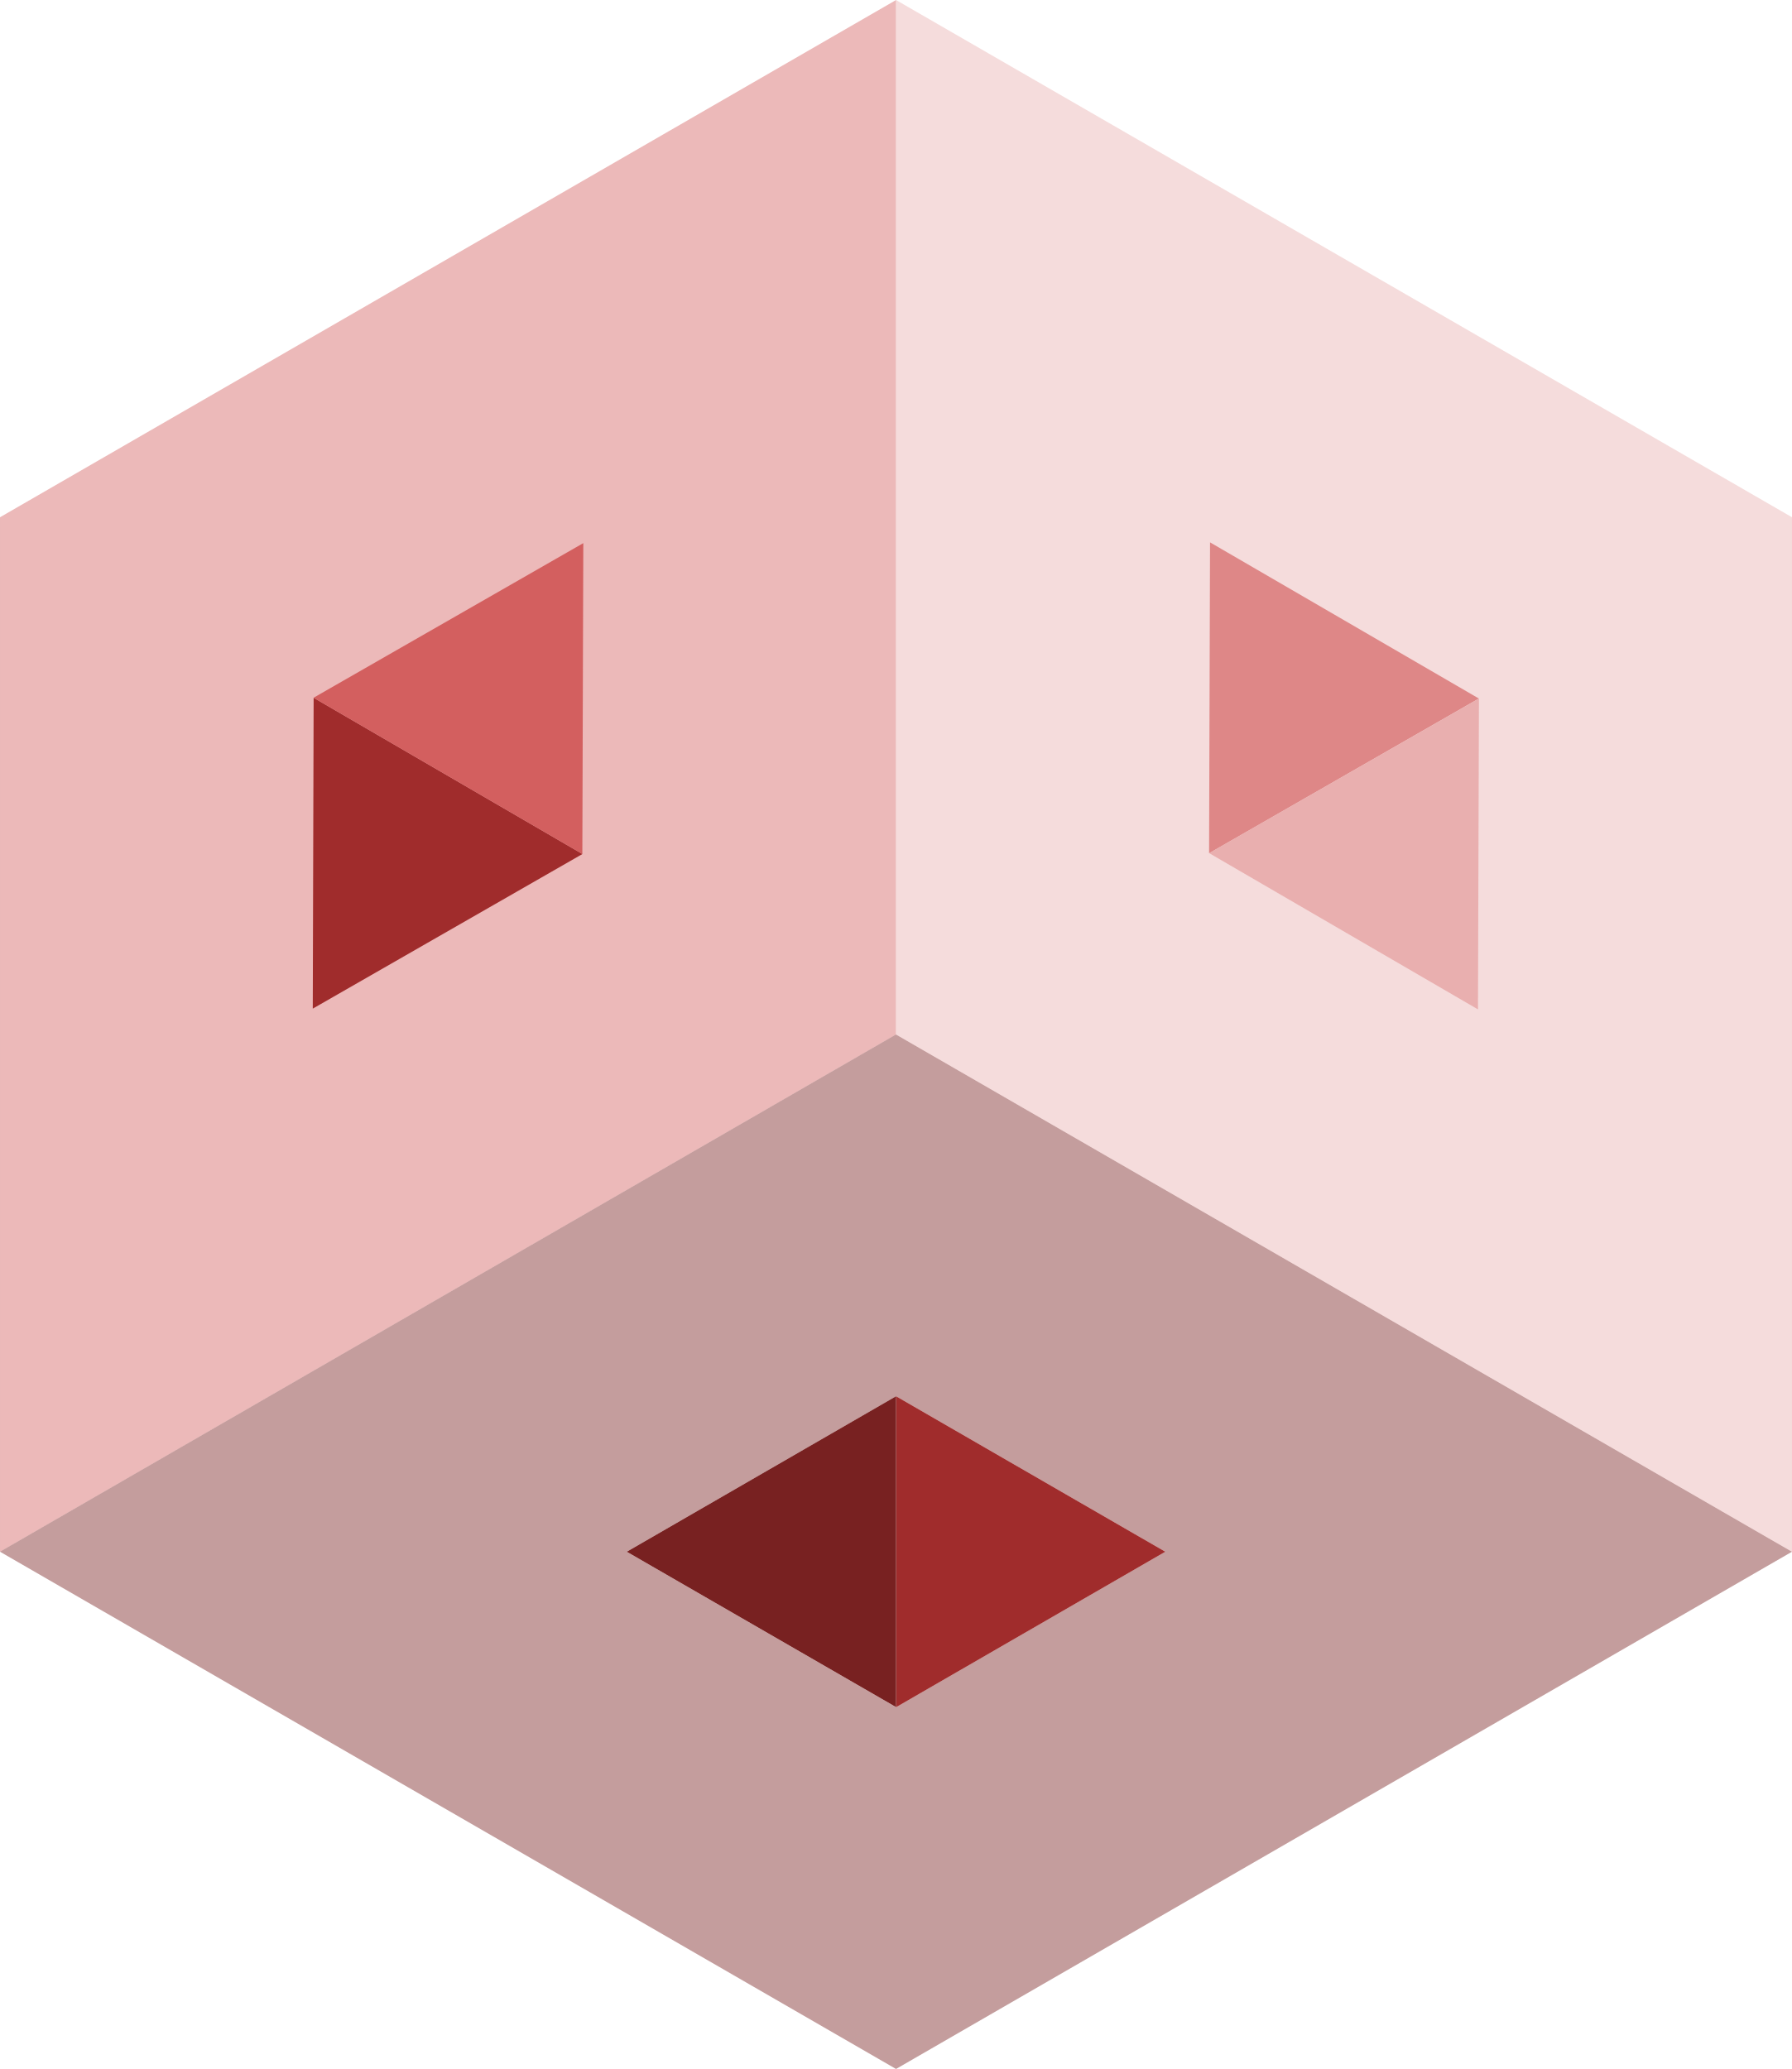
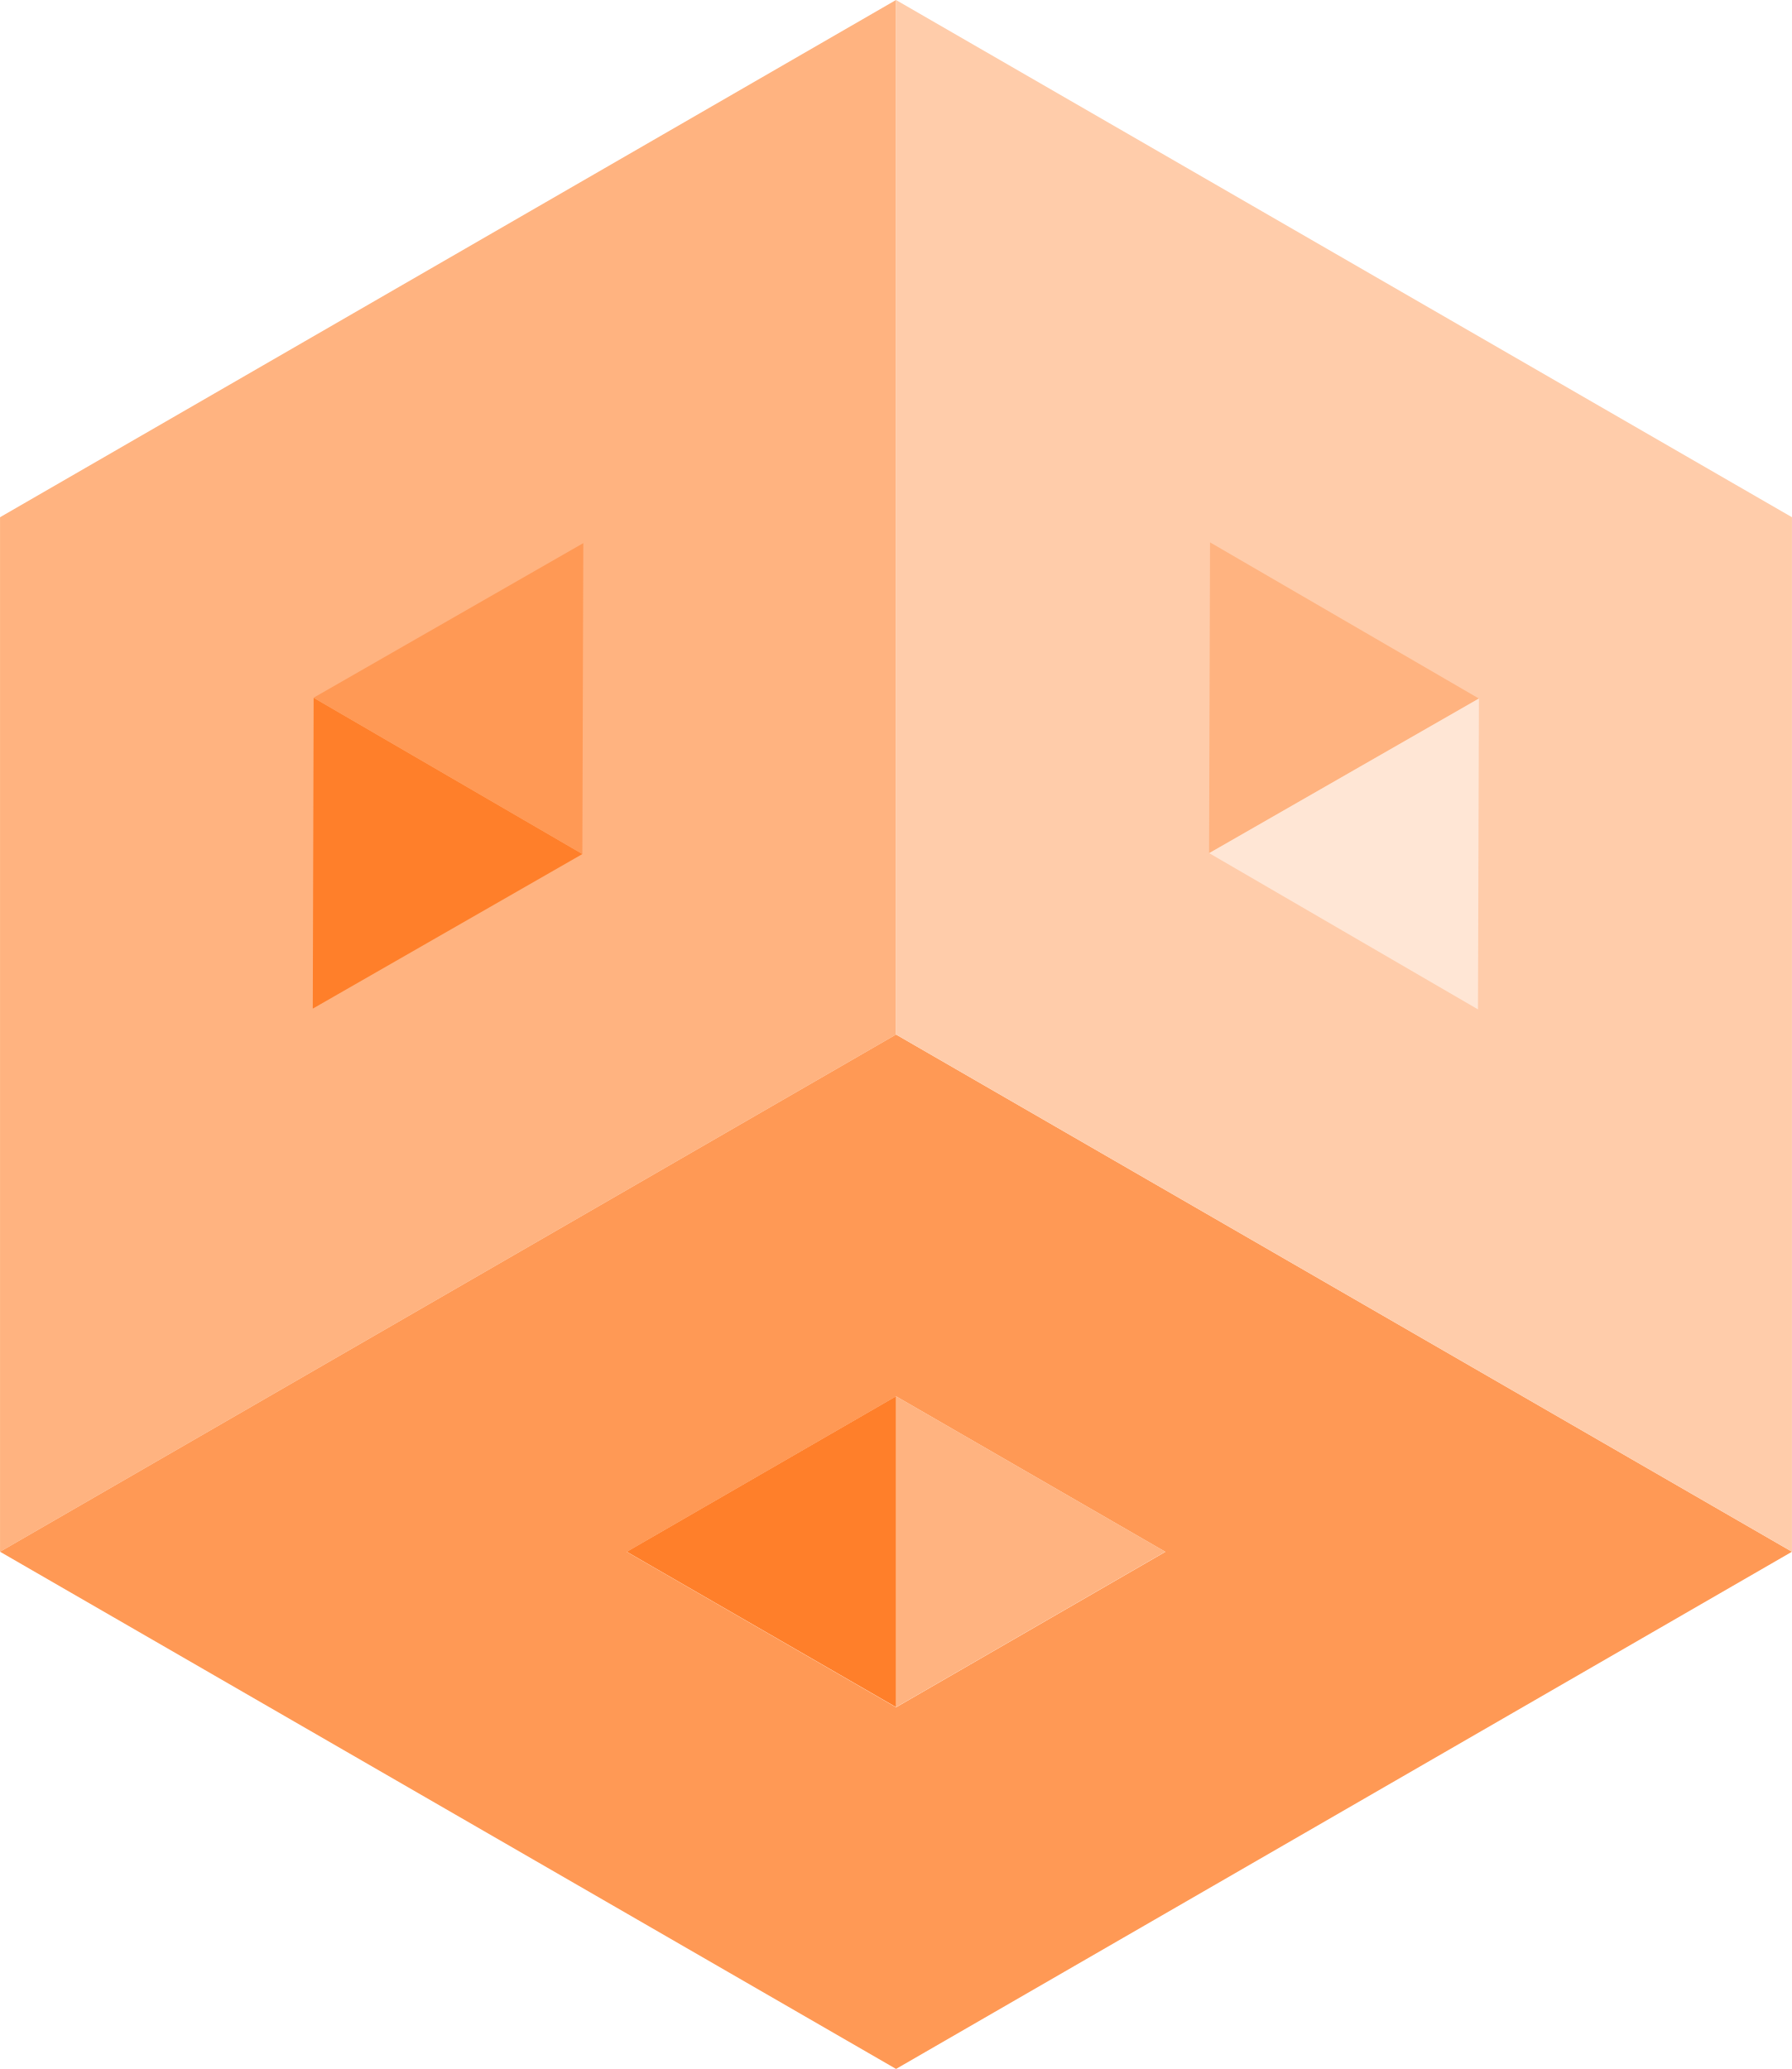
<svg xmlns="http://www.w3.org/2000/svg" width="18.679mm" height="21.57mm" viewBox="0 0 18.679 21.57" version="1.1" id="svg6">
  <defs id="defs2" />
  <g id="layer1" transform="translate(-108.8977,-133.6957)">
-     <g id="g881">
-       <path id="path839" style="opacity:0.438;fill:#d35f5f;stroke:none;stroke-width:18.898;stroke-linecap:round;stroke-linejoin:round;paint-order:stroke fill markers" d="m 446.881,505.309 -35.299,20.379 v 40.762 l 35.301,-20.381 v -40.76 z" transform="scale(0.2645833)" />
-       <path id="path825" style="opacity:0.438;fill:#782121;fill-opacity:1;stroke:none;stroke-width:18.898;stroke-linecap:round;stroke-linejoin:round;paint-order:stroke fill markers" d="m 446.883,546.068 -35.301,20.381 35.301,20.381 35.299,-20.381 z m 0,14.256 10.607,6.125 -10.607,6.125 -10.609,-6.125 z" transform="scale(0.2645833)" />
-       <path id="path832" style="opacity:0.438;fill:#e9afaf;fill-opacity:1;stroke:none;stroke-width:18.898;stroke-linecap:round;stroke-linejoin:round;paint-order:stroke fill markers" d="m 446.883,505.307 v 40.762 l 35.299,20.381 V 525.688 Z" transform="scale(0.2645833)" />
-       <path style="fill:#a02c2c;stroke:none;stroke-width:0.265px;stroke-linecap:butt;stroke-linejoin:miter;stroke-opacity:1" d="m 118.238,151.494 2.807,-1.621 -2.807,-1.621 z" id="path850" />
-       <path style="fill:#782121;stroke:none;stroke-width:0.265px;stroke-linecap:butt;stroke-linejoin:miter;stroke-opacity:1" d="m 115.431,149.873 2.807,-1.621 v 3.241 z" id="path852" />
-       <path style="fill:#a02c2c;stroke:none;stroke-width:0.265px;stroke-linecap:butt;stroke-linejoin:miter;stroke-opacity:1" d="m 112.167,140.97 -0.009,3.241 2.811,-1.612 z" id="path854" />
-       <path style="fill:#d35f5f;stroke:none;stroke-width:0.265px;stroke-linecap:butt;stroke-linejoin:miter;stroke-opacity:1" d="m 114.978,139.358 -0.01,3.241 -2.802,-1.629 z" id="path856" />
-       <path style="fill:#de8787;stroke:none;stroke-width:0.265px;stroke-linecap:butt;stroke-linejoin:miter;stroke-opacity:1" d="m 124.313,140.978 -2.802,-1.628 -0.01,3.241 z" id="path862" />
-       <path style="fill:#e9afaf;stroke:none;stroke-width:0.265px;stroke-linecap:butt;stroke-linejoin:miter;stroke-opacity:1" d="m 124.304,144.219 -2.802,-1.629 2.812,-1.612 z" id="path864" />
+     <g id="g849">
+       <path id="path839" style="opacity:1;fill:#ffb380;stroke:none;stroke-width:5;stroke-linecap:round;stroke-linejoin:round;paint-order:stroke fill markers" d="m 118.237,133.696 -9.339,5.392 v 10.785 l 9.34,-5.392 v -10.784 z" />
+       <path id="path825" style="opacity:1;fill:#ff9955;fill-opacity:1;stroke:none;stroke-width:5;stroke-linecap:round;stroke-linejoin:round;paint-order:stroke fill markers" d="m 118.238,144.481 -9.34,5.392 9.34,5.392 9.339,-5.392 z m 0,3.772 2.807,1.621 -2.807,1.621 -2.807,-1.621 z" />
+       <path id="path832" style="opacity:1;fill:#ffccaa;fill-opacity:1;stroke:none;stroke-width:5;stroke-linecap:round;stroke-linejoin:round;paint-order:stroke fill markers" d="m 118.238,133.696 v 10.785 l 9.339,5.392 v -10.785 z" />
+       <path style="fill:#ffb380;stroke:none;stroke-width:0.265px;stroke-linecap:butt;stroke-linejoin:miter;stroke-opacity:1;opacity:1" d="m 118.238,151.494 2.807,-1.621 -2.807,-1.621 z" id="path850" />
+       <path style="fill:#ff7f2a;stroke:none;stroke-width:0.265px;stroke-linecap:butt;stroke-linejoin:miter;stroke-opacity:1;opacity:1" d="m 115.431,149.873 2.807,-1.621 v 3.241 z" id="path852" />
+       <path style="fill:#ff7f2a;stroke:none;stroke-width:0.265px;stroke-linecap:butt;stroke-linejoin:miter;stroke-opacity:1;opacity:1" d="m 112.167,140.97 -0.009,3.241 2.811,-1.612 z" id="path854" />
+       <path style="fill:#ff9955;stroke:none;stroke-width:0.265px;stroke-linecap:butt;stroke-linejoin:miter;stroke-opacity:1;opacity:1" d="m 114.978,139.358 -0.01,3.241 -2.802,-1.629 z" id="path856" />
+       <path style="fill:#ffb380;stroke:none;stroke-width:0.265px;stroke-linecap:butt;stroke-linejoin:miter;stroke-opacity:1;opacity:1" d="m 124.313,140.978 -2.802,-1.628 -0.01,3.241 z" id="path862" />
+       <path style="fill:#ffe6d5;stroke:none;stroke-width:0.265px;stroke-linecap:butt;stroke-linejoin:miter;stroke-opacity:1;opacity:1" d="m 124.304,144.219 -2.802,-1.629 2.812,-1.612 z" id="path864" />
    </g>
  </g>
</svg>
